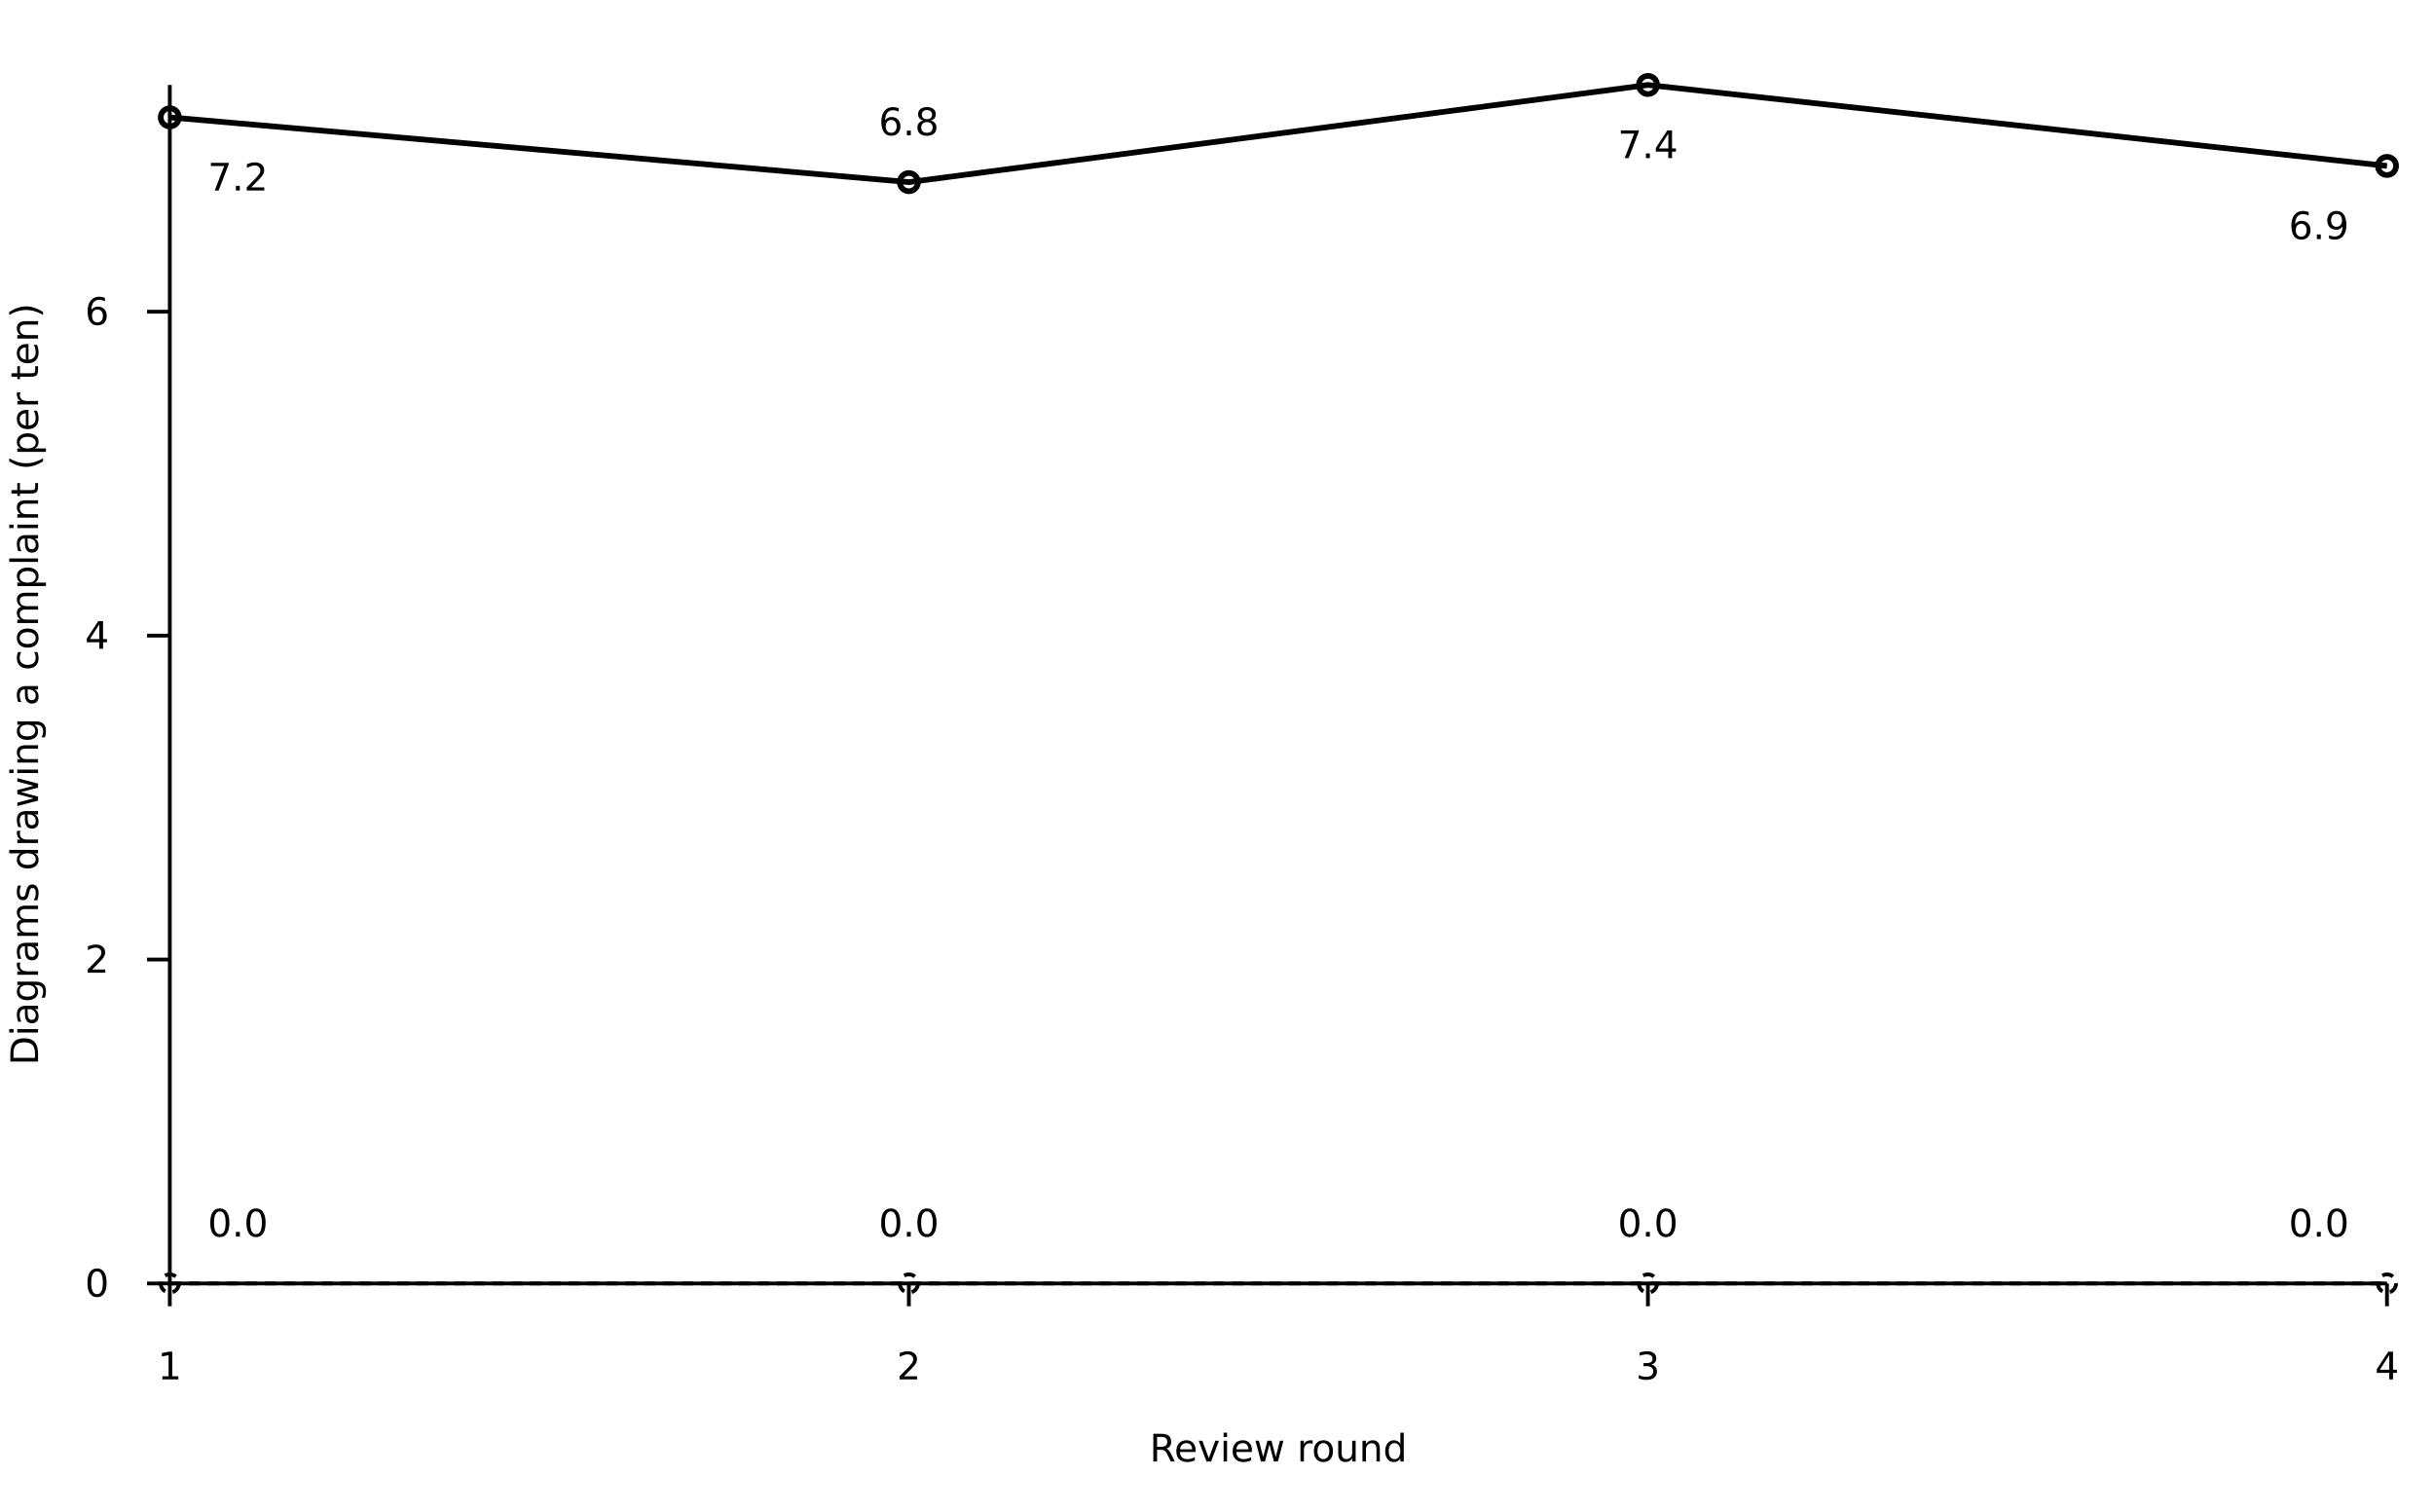
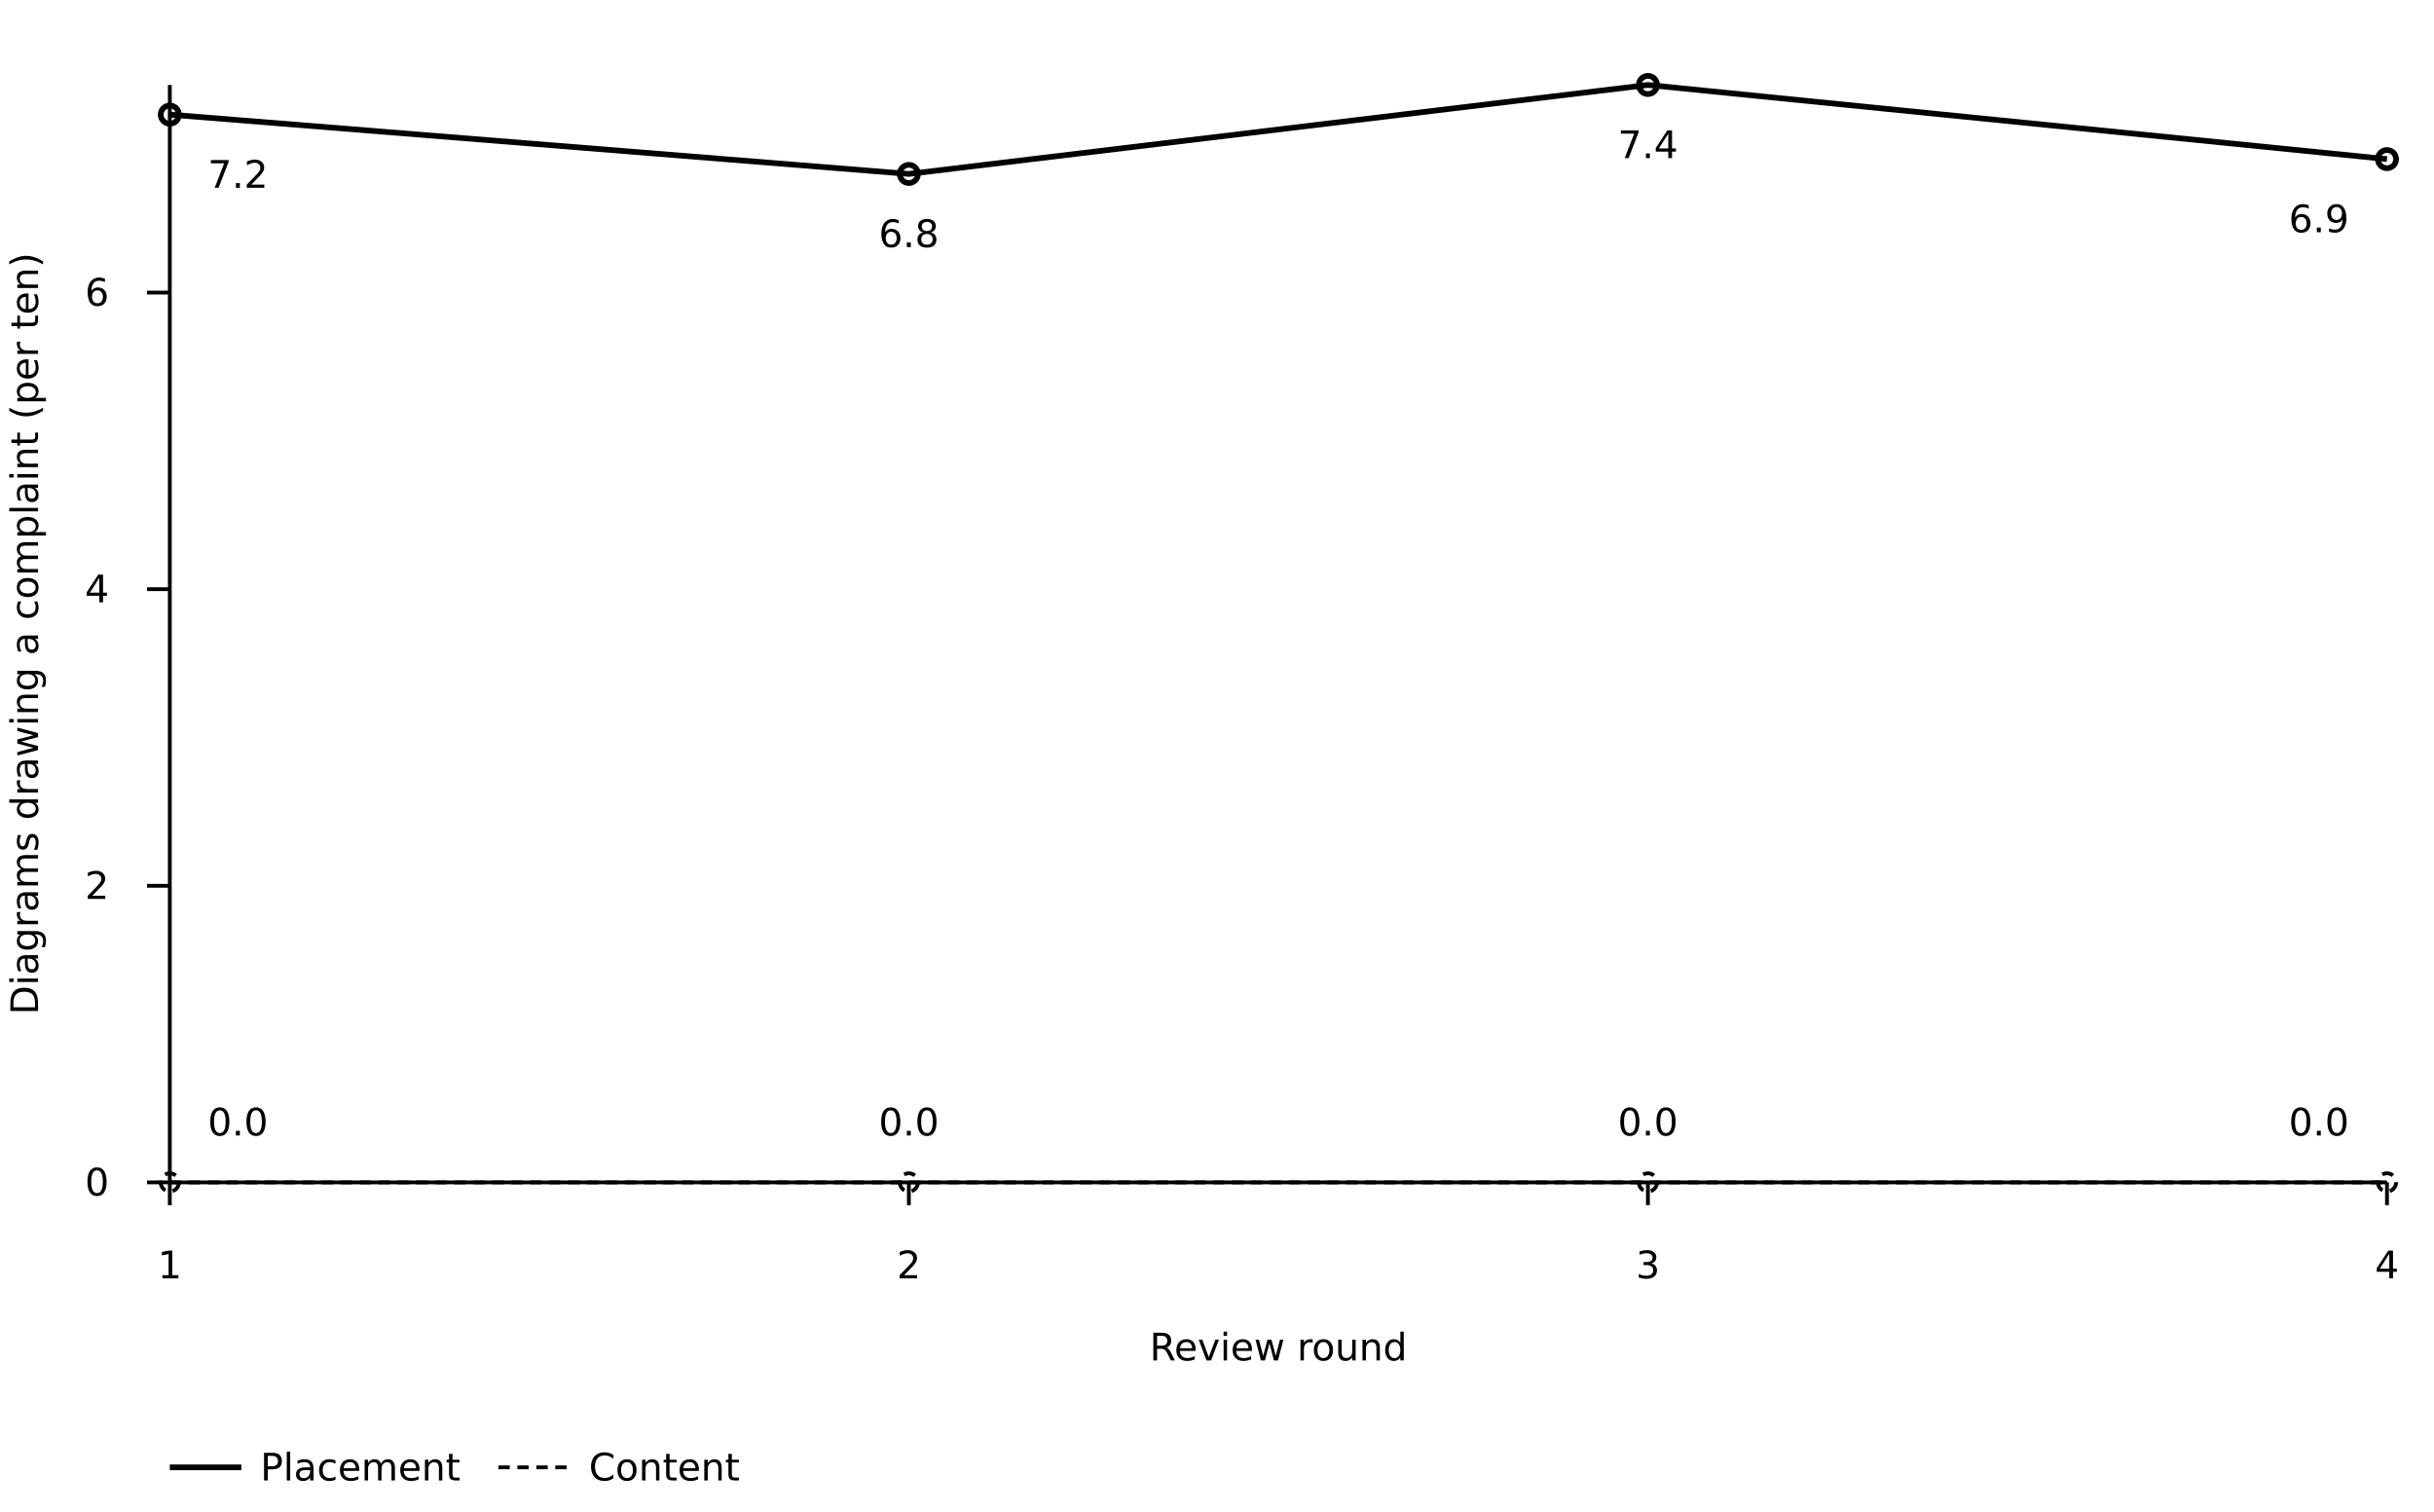
- <svg xmlns="http://www.w3.org/2000/svg" viewBox="-0.75 -0.75 641.5 398.3" role="img" aria-labelledby="ds987ebfd8b9-title ds987ebfd8b9-desc">
-   <path d="M 44.003 21.641 L 44.003 337.519" fill="none" stroke="currentColor" stroke-width="1" />
-   <path d="M 44.003 337.519 L 628.359 337.519" fill="none" stroke="currentColor" stroke-width="1" />
-   <path d="M 44.003 337.519 L 44.003 343.519" fill="none" stroke="currentColor" stroke-width="1" />
-   <path d="M 238.788 337.519 L 238.788 343.519" fill="none" stroke="currentColor" stroke-width="1" />
-   <path d="M 433.574 337.519 L 433.574 343.519" fill="none" stroke="currentColor" stroke-width="1" />
-   <path d="M 628.359 337.519 L 628.359 343.519" fill="none" stroke="currentColor" stroke-width="1" />
-   <path d="M 38.003 337.519 L 44.003 337.519" fill="none" stroke="currentColor" stroke-width="1" />
-   <path d="M 38.003 252.146 L 44.003 252.146" fill="none" stroke="currentColor" stroke-width="1" />
-   <path d="M 38.003 166.774 L 44.003 166.774" fill="none" stroke="currentColor" stroke-width="1" />
-   <path d="M 38.003 81.401 L 44.003 81.401" fill="none" stroke="currentColor" stroke-width="1" />
-   <text x="44.003" y="362.801" font-family="'DejaVu Sans', sans-serif" font-size="10" fill="currentColor" text-anchor="middle">1</text>
-   <text x="238.788" y="362.801" font-family="'DejaVu Sans', sans-serif" font-size="10" fill="currentColor" text-anchor="middle">2</text>
-   <text x="433.574" y="362.801" font-family="'DejaVu Sans', sans-serif" font-size="10" fill="currentColor" text-anchor="middle">3</text>
-   <text x="628.359" y="362.801" font-family="'DejaVu Sans', sans-serif" font-size="10" fill="currentColor" text-anchor="middle">4</text>
-   <text x="28.003" y="340.981" font-family="'DejaVu Sans', sans-serif" font-size="10" fill="currentColor" text-anchor="end">0</text>
-   <text x="28.003" y="255.608" font-family="'DejaVu Sans', sans-serif" font-size="10" fill="currentColor" text-anchor="end">2</text>
-   <text x="28.003" y="170.236" font-family="'DejaVu Sans', sans-serif" font-size="10" fill="currentColor" text-anchor="end">4</text>
-   <text x="28.003" y="84.863" font-family="'DejaVu Sans', sans-serif" font-size="10" fill="currentColor" text-anchor="end">6</text>
-   <text x="336.181" y="384.442" font-family="'DejaVu Sans', sans-serif" font-size="10" fill="currentColor" text-anchor="middle">Review round</text>
-   <text x="9.282" y="179.58" font-family="'DejaVu Sans', sans-serif" font-size="10" fill="currentColor" text-anchor="middle" transform="rotate(-90 9.282 179.58)">Diagrams drawing a complaint (per ten)</text>
-   <path d="M 44.003 30.178 L 238.788 47.252 L 433.574 21.641 L 628.359 42.984" fill="none" stroke="currentColor" stroke-width="1.5" />
-   <ellipse cx="44.003" cy="30.178" rx="2.4" ry="2.4" fill="none" stroke="currentColor" stroke-width="1.5" />
-   <ellipse cx="238.788" cy="47.252" rx="2.4" ry="2.4" fill="none" stroke="currentColor" stroke-width="1.5" />
+ <svg xmlns="http://www.w3.org/2000/svg" viewBox="-0.75 -0.75 641.5 398.3" role="img" aria-labelledby="ds0950391241-title ds0950391241-desc">
+   <path d="M 44.003 21.641 L 44.003 310.878" fill="none" stroke="currentColor" stroke-width="1" />
+   <path d="M 44.003 310.878 L 628.359 310.878" fill="none" stroke="currentColor" stroke-width="1" />
+   <path d="M 44.003 310.878 L 44.003 316.878" fill="none" stroke="currentColor" stroke-width="1" />
+   <path d="M 238.788 310.878 L 238.788 316.878" fill="none" stroke="currentColor" stroke-width="1" />
+   <path d="M 433.574 310.878 L 433.574 316.878" fill="none" stroke="currentColor" stroke-width="1" />
+   <path d="M 628.359 310.878 L 628.359 316.878" fill="none" stroke="currentColor" stroke-width="1" />
+   <path d="M 38.003 310.878 L 44.003 310.878" fill="none" stroke="currentColor" stroke-width="1" />
+   <path d="M 38.003 232.706 L 44.003 232.706" fill="none" stroke="currentColor" stroke-width="1" />
+   <path d="M 38.003 154.534 L 44.003 154.534" fill="none" stroke="currentColor" stroke-width="1" />
+   <path d="M 38.003 76.361 L 44.003 76.361" fill="none" stroke="currentColor" stroke-width="1" />
+   <text x="44.003" y="336.16" font-family="'DejaVu Sans', sans-serif" font-size="10" fill="currentColor" text-anchor="middle">1</text>
+   <text x="238.788" y="336.16" font-family="'DejaVu Sans', sans-serif" font-size="10" fill="currentColor" text-anchor="middle">2</text>
+   <text x="433.574" y="336.16" font-family="'DejaVu Sans', sans-serif" font-size="10" fill="currentColor" text-anchor="middle">3</text>
+   <text x="628.359" y="336.16" font-family="'DejaVu Sans', sans-serif" font-size="10" fill="currentColor" text-anchor="middle">4</text>
+   <text x="28.003" y="314.34" font-family="'DejaVu Sans', sans-serif" font-size="10" fill="currentColor" text-anchor="end">0</text>
+   <text x="28.003" y="236.168" font-family="'DejaVu Sans', sans-serif" font-size="10" fill="currentColor" text-anchor="end">2</text>
+   <text x="28.003" y="157.995" font-family="'DejaVu Sans', sans-serif" font-size="10" fill="currentColor" text-anchor="end">4</text>
+   <text x="28.003" y="79.823" font-family="'DejaVu Sans', sans-serif" font-size="10" fill="currentColor" text-anchor="end">6</text>
+   <text x="336.181" y="357.801" font-family="'DejaVu Sans', sans-serif" font-size="10" fill="currentColor" text-anchor="middle">Review round</text>
+   <text x="9.282" y="166.259" font-family="'DejaVu Sans', sans-serif" font-size="10" fill="currentColor" text-anchor="middle" transform="rotate(-90 9.282 166.259)">Diagrams drawing a complaint (per ten)</text>
+   <path d="M 44.003 385.98 L 62.861 385.98" fill="none" stroke="currentColor" stroke-width="1.5" />
+   <text x="67.861" y="389.442" font-family="'DejaVu Sans', sans-serif" font-size="10" fill="currentColor">Placement</text>
+   <path d="M 130.6 385.98 L 149.458 385.98" fill="none" stroke="currentColor" stroke-width="1" stroke-dasharray="3 2" />
+   <text x="154.458" y="389.442" font-family="'DejaVu Sans', sans-serif" font-size="10" fill="currentColor">Content</text>
+   <path d="M 44.003 29.458 L 238.788 45.092 L 433.574 21.641 L 628.359 41.184" fill="none" stroke="currentColor" stroke-width="1.5" />
+   <ellipse cx="44.003" cy="29.458" rx="2.4" ry="2.4" fill="none" stroke="currentColor" stroke-width="1.5" />
+   <ellipse cx="238.788" cy="45.092" rx="2.4" ry="2.4" fill="none" stroke="currentColor" stroke-width="1.5" />
  <ellipse cx="433.574" cy="21.641" rx="2.4" ry="2.4" fill="none" stroke="currentColor" stroke-width="1.5" />
-   <ellipse cx="628.359" cy="42.984" rx="2.4" ry="2.4" fill="none" stroke="currentColor" stroke-width="1.5" />
-   <path d="M 44.003 337.519 L 238.788 337.519 L 433.574 337.519 L 628.359 337.519" fill="none" stroke="currentColor" stroke-width="1" stroke-dasharray="3 2" />
-   <ellipse cx="44.003" cy="337.519" rx="2.4" ry="2.4" fill="none" stroke="currentColor" stroke-width="1" stroke-dasharray="3 2" />
-   <ellipse cx="238.788" cy="337.519" rx="2.4" ry="2.4" fill="none" stroke="currentColor" stroke-width="1" stroke-dasharray="3 2" />
-   <ellipse cx="433.574" cy="337.519" rx="2.4" ry="2.4" fill="none" stroke="currentColor" stroke-width="1" stroke-dasharray="3 2" />
-   <ellipse cx="628.359" cy="337.519" rx="2.4" ry="2.4" fill="none" stroke="currentColor" stroke-width="1" stroke-dasharray="3 2" />
-   <text x="54.003" y="49.46" font-family="'DejaVu Sans', sans-serif" font-size="10" fill="currentColor">7.2</text>
-   <text x="238.788" y="34.894" font-family="'DejaVu Sans', sans-serif" font-size="10" fill="currentColor" text-anchor="middle">6.8</text>
+   <ellipse cx="628.359" cy="41.184" rx="2.4" ry="2.4" fill="none" stroke="currentColor" stroke-width="1.5" />
+   <path d="M 44.003 310.878 L 238.788 310.878 L 433.574 310.878 L 628.359 310.878" fill="none" stroke="currentColor" stroke-width="1" stroke-dasharray="3 2" />
+   <ellipse cx="44.003" cy="310.878" rx="2.4" ry="2.4" fill="none" stroke="currentColor" stroke-width="1" stroke-dasharray="3 2" />
+   <ellipse cx="238.788" cy="310.878" rx="2.4" ry="2.4" fill="none" stroke="currentColor" stroke-width="1" stroke-dasharray="3 2" />
+   <ellipse cx="433.574" cy="310.878" rx="2.4" ry="2.4" fill="none" stroke="currentColor" stroke-width="1" stroke-dasharray="3 2" />
+   <ellipse cx="628.359" cy="310.878" rx="2.4" ry="2.4" fill="none" stroke="currentColor" stroke-width="1" stroke-dasharray="3 2" />
+   <text x="54.003" y="48.74" font-family="'DejaVu Sans', sans-serif" font-size="10" fill="currentColor">7.2</text>
+   <text x="238.788" y="64.375" font-family="'DejaVu Sans', sans-serif" font-size="10" fill="currentColor" text-anchor="middle">6.8</text>
  <text x="433.574" y="40.923" font-family="'DejaVu Sans', sans-serif" font-size="10" fill="currentColor" text-anchor="middle">7.4</text>
-   <text x="618.359" y="62.266" font-family="'DejaVu Sans', sans-serif" font-size="10" fill="currentColor" text-anchor="end">6.9</text>
-   <text x="54.003" y="325.16" font-family="'DejaVu Sans', sans-serif" font-size="10" fill="currentColor">0.0</text>
-   <text x="238.788" y="325.16" font-family="'DejaVu Sans', sans-serif" font-size="10" fill="currentColor" text-anchor="middle">0.0</text>
-   <text x="433.574" y="325.16" font-family="'DejaVu Sans', sans-serif" font-size="10" fill="currentColor" text-anchor="middle">0.0</text>
-   <text x="618.359" y="325.16" font-family="'DejaVu Sans', sans-serif" font-size="10" fill="currentColor" text-anchor="end">0.0</text>
+   <text x="618.359" y="60.466" font-family="'DejaVu Sans', sans-serif" font-size="10" fill="currentColor" text-anchor="end">6.9</text>
+   <text x="54.003" y="298.52" font-family="'DejaVu Sans', sans-serif" font-size="10" fill="currentColor">0.0</text>
+   <text x="238.788" y="298.52" font-family="'DejaVu Sans', sans-serif" font-size="10" fill="currentColor" text-anchor="middle">0.0</text>
+   <text x="433.574" y="298.52" font-family="'DejaVu Sans', sans-serif" font-size="10" fill="currentColor" text-anchor="middle">0.0</text>
+   <text x="618.359" y="298.52" font-family="'DejaVu Sans', sans-serif" font-size="10" fill="currentColor" text-anchor="end">0.0</text>
</svg>
